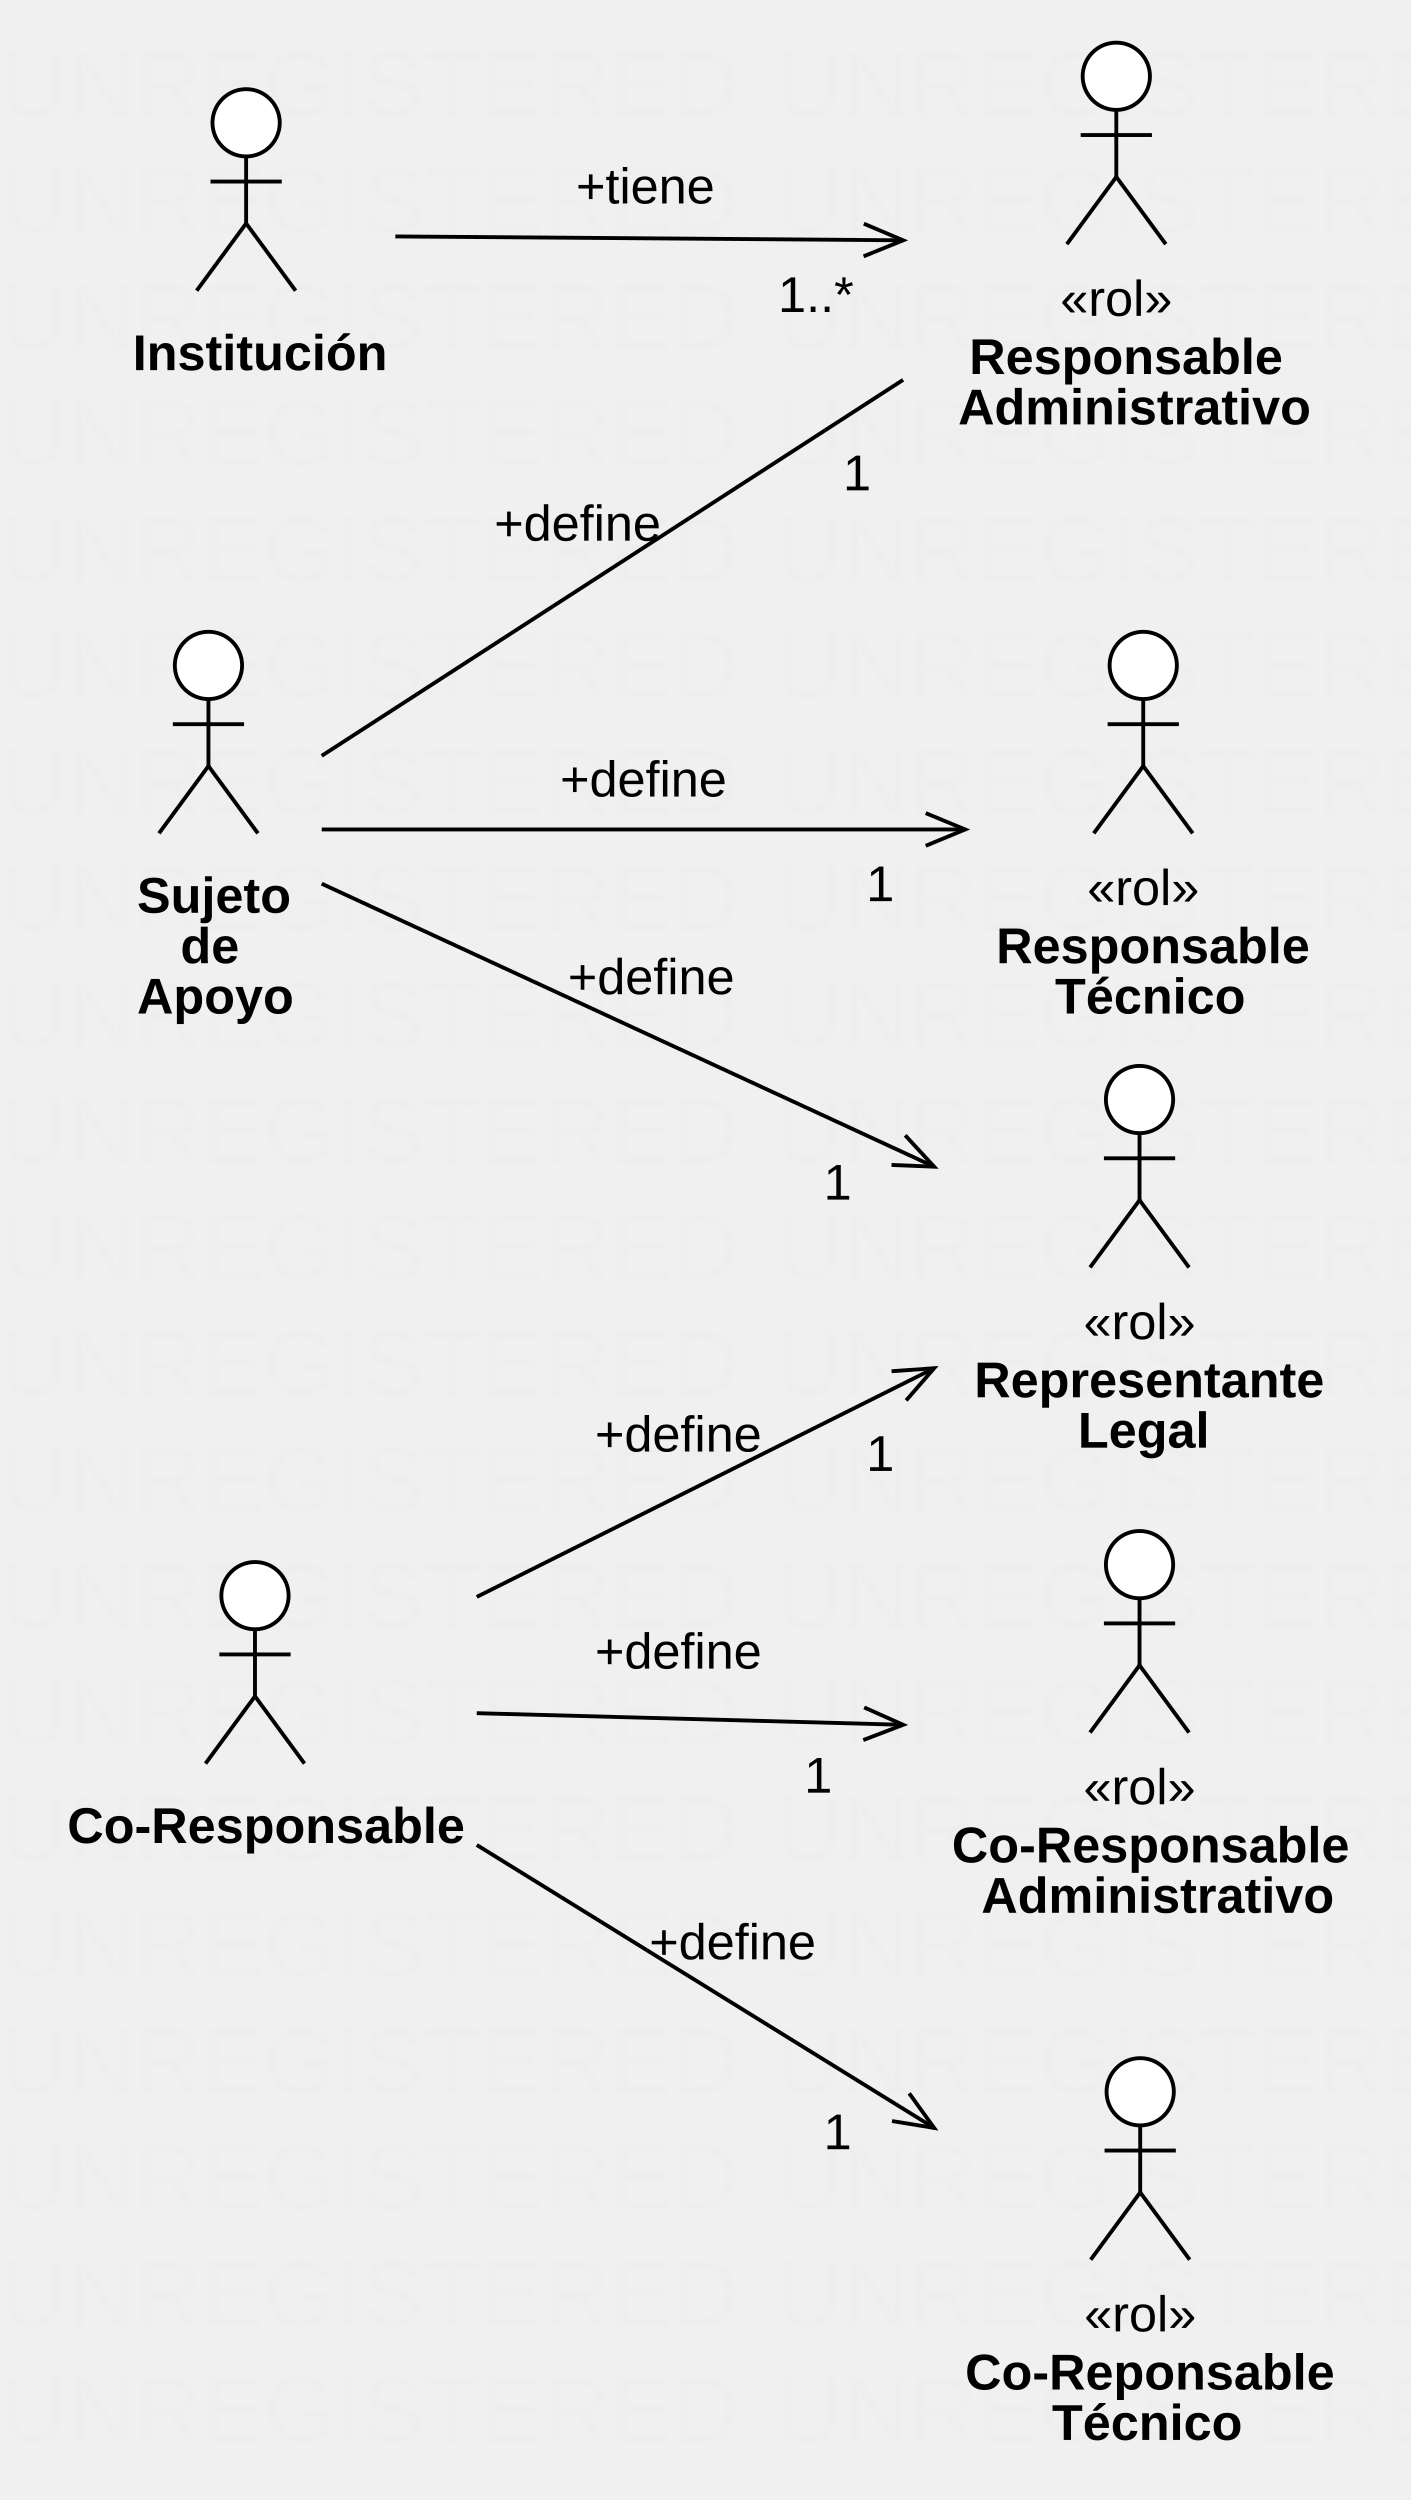
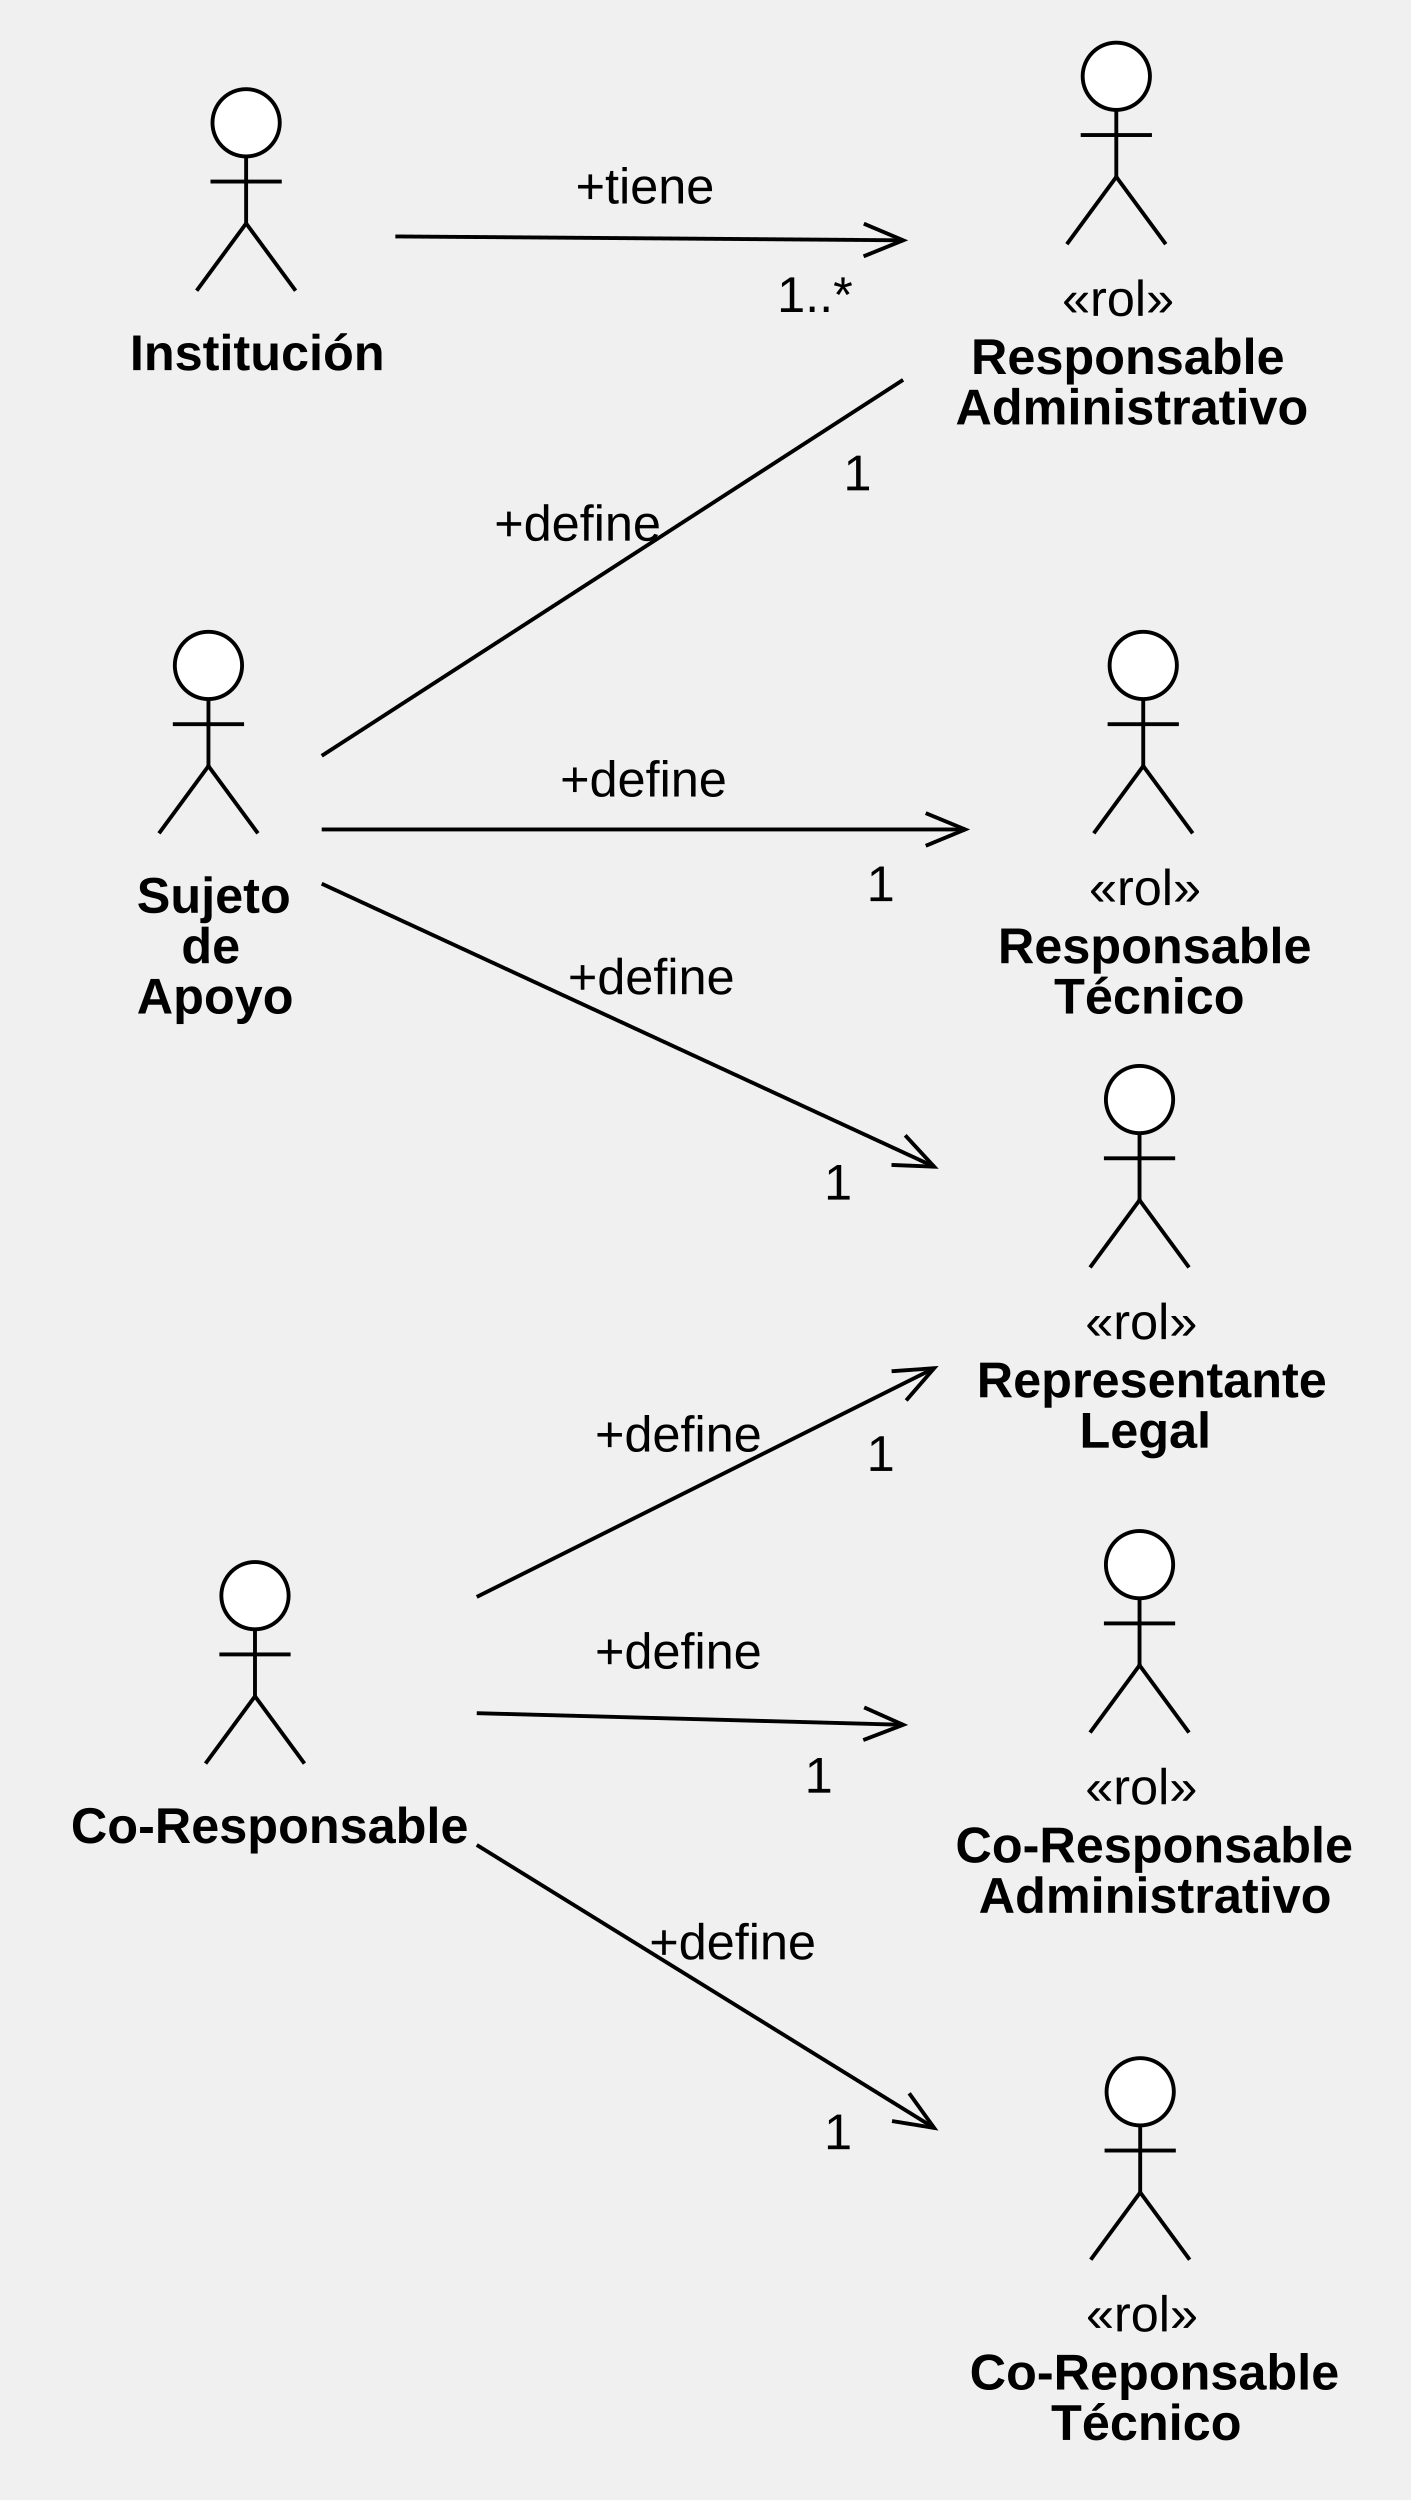
<svg xmlns="http://www.w3.org/2000/svg" version="1.1" width="364" height="645">
  <defs />
  <g>
-     <text fill="#eeeeee" stroke="none" font-family="Arial" font-size="24px" font-style="normal" font-weight="normal" text-decoration="none" x="0" y="0">UNREGISTERED</text>
-     <text fill="#eeeeee" stroke="none" font-family="Arial" font-size="24px" font-style="normal" font-weight="normal" text-decoration="none" x="0" y="30">UNREGISTERED</text>
-     <text fill="#eeeeee" stroke="none" font-family="Arial" font-size="24px" font-style="normal" font-weight="normal" text-decoration="none" x="0" y="60">UNREGISTERED</text>
-     <text fill="#eeeeee" stroke="none" font-family="Arial" font-size="24px" font-style="normal" font-weight="normal" text-decoration="none" x="0" y="90">UNREGISTERED</text>
-     <text fill="#eeeeee" stroke="none" font-family="Arial" font-size="24px" font-style="normal" font-weight="normal" text-decoration="none" x="0" y="120">UNREGISTERED</text>
-     <text fill="#eeeeee" stroke="none" font-family="Arial" font-size="24px" font-style="normal" font-weight="normal" text-decoration="none" x="0" y="150">UNREGISTERED</text>
-     <text fill="#eeeeee" stroke="none" font-family="Arial" font-size="24px" font-style="normal" font-weight="normal" text-decoration="none" x="0" y="180">UNREGISTERED</text>
-     <text fill="#eeeeee" stroke="none" font-family="Arial" font-size="24px" font-style="normal" font-weight="normal" text-decoration="none" x="0" y="210">UNREGISTERED</text>
-     <text fill="#eeeeee" stroke="none" font-family="Arial" font-size="24px" font-style="normal" font-weight="normal" text-decoration="none" x="0" y="240">UNREGISTERED</text>
-     <text fill="#eeeeee" stroke="none" font-family="Arial" font-size="24px" font-style="normal" font-weight="normal" text-decoration="none" x="0" y="270">UNREGISTERED</text>
-     <text fill="#eeeeee" stroke="none" font-family="Arial" font-size="24px" font-style="normal" font-weight="normal" text-decoration="none" x="0" y="300">UNREGISTERED</text>
-     <text fill="#eeeeee" stroke="none" font-family="Arial" font-size="24px" font-style="normal" font-weight="normal" text-decoration="none" x="0" y="330">UNREGISTERED</text>
-     <text fill="#eeeeee" stroke="none" font-family="Arial" font-size="24px" font-style="normal" font-weight="normal" text-decoration="none" x="0" y="360">UNREGISTERED</text>
-     <text fill="#eeeeee" stroke="none" font-family="Arial" font-size="24px" font-style="normal" font-weight="normal" text-decoration="none" x="0" y="390">UNREGISTERED</text>
-     <text fill="#eeeeee" stroke="none" font-family="Arial" font-size="24px" font-style="normal" font-weight="normal" text-decoration="none" x="0" y="420">UNREGISTERED</text>
-     <text fill="#eeeeee" stroke="none" font-family="Arial" font-size="24px" font-style="normal" font-weight="normal" text-decoration="none" x="0" y="450">UNREGISTERED</text>
-     <text fill="#eeeeee" stroke="none" font-family="Arial" font-size="24px" font-style="normal" font-weight="normal" text-decoration="none" x="0" y="480">UNREGISTERED</text>
-     <text fill="#eeeeee" stroke="none" font-family="Arial" font-size="24px" font-style="normal" font-weight="normal" text-decoration="none" x="0" y="510">UNREGISTERED</text>
-     <text fill="#eeeeee" stroke="none" font-family="Arial" font-size="24px" font-style="normal" font-weight="normal" text-decoration="none" x="0" y="540">UNREGISTERED</text>
-     <text fill="#eeeeee" stroke="none" font-family="Arial" font-size="24px" font-style="normal" font-weight="normal" text-decoration="none" x="0" y="570">UNREGISTERED</text>
-     <text fill="#eeeeee" stroke="none" font-family="Arial" font-size="24px" font-style="normal" font-weight="normal" text-decoration="none" x="0" y="600">UNREGISTERED</text>
-     <text fill="#eeeeee" stroke="none" font-family="Arial" font-size="24px" font-style="normal" font-weight="normal" text-decoration="none" x="0" y="630">UNREGISTERED</text>
-     <text fill="#eeeeee" stroke="none" font-family="Arial" font-size="24px" font-style="normal" font-weight="normal" text-decoration="none" x="200" y="0">UNREGISTERED</text>
-     <text fill="#eeeeee" stroke="none" font-family="Arial" font-size="24px" font-style="normal" font-weight="normal" text-decoration="none" x="200" y="30">UNREGISTERED</text>
-     <text fill="#eeeeee" stroke="none" font-family="Arial" font-size="24px" font-style="normal" font-weight="normal" text-decoration="none" x="200" y="60">UNREGISTERED</text>
-     <text fill="#eeeeee" stroke="none" font-family="Arial" font-size="24px" font-style="normal" font-weight="normal" text-decoration="none" x="200" y="90">UNREGISTERED</text>
-     <text fill="#eeeeee" stroke="none" font-family="Arial" font-size="24px" font-style="normal" font-weight="normal" text-decoration="none" x="200" y="120">UNREGISTERED</text>
-     <text fill="#eeeeee" stroke="none" font-family="Arial" font-size="24px" font-style="normal" font-weight="normal" text-decoration="none" x="200" y="150">UNREGISTERED</text>
-     <text fill="#eeeeee" stroke="none" font-family="Arial" font-size="24px" font-style="normal" font-weight="normal" text-decoration="none" x="200" y="180">UNREGISTERED</text>
-     <text fill="#eeeeee" stroke="none" font-family="Arial" font-size="24px" font-style="normal" font-weight="normal" text-decoration="none" x="200" y="210">UNREGISTERED</text>
-     <text fill="#eeeeee" stroke="none" font-family="Arial" font-size="24px" font-style="normal" font-weight="normal" text-decoration="none" x="200" y="240">UNREGISTERED</text>
-     <text fill="#eeeeee" stroke="none" font-family="Arial" font-size="24px" font-style="normal" font-weight="normal" text-decoration="none" x="200" y="270">UNREGISTERED</text>
-     <text fill="#eeeeee" stroke="none" font-family="Arial" font-size="24px" font-style="normal" font-weight="normal" text-decoration="none" x="200" y="300">UNREGISTERED</text>
-     <text fill="#eeeeee" stroke="none" font-family="Arial" font-size="24px" font-style="normal" font-weight="normal" text-decoration="none" x="200" y="330">UNREGISTERED</text>
-     <text fill="#eeeeee" stroke="none" font-family="Arial" font-size="24px" font-style="normal" font-weight="normal" text-decoration="none" x="200" y="360">UNREGISTERED</text>
-     <text fill="#eeeeee" stroke="none" font-family="Arial" font-size="24px" font-style="normal" font-weight="normal" text-decoration="none" x="200" y="390">UNREGISTERED</text>
-     <text fill="#eeeeee" stroke="none" font-family="Arial" font-size="24px" font-style="normal" font-weight="normal" text-decoration="none" x="200" y="420">UNREGISTERED</text>
-     <text fill="#eeeeee" stroke="none" font-family="Arial" font-size="24px" font-style="normal" font-weight="normal" text-decoration="none" x="200" y="450">UNREGISTERED</text>
-     <text fill="#eeeeee" stroke="none" font-family="Arial" font-size="24px" font-style="normal" font-weight="normal" text-decoration="none" x="200" y="480">UNREGISTERED</text>
-     <text fill="#eeeeee" stroke="none" font-family="Arial" font-size="24px" font-style="normal" font-weight="normal" text-decoration="none" x="200" y="510">UNREGISTERED</text>
-     <text fill="#eeeeee" stroke="none" font-family="Arial" font-size="24px" font-style="normal" font-weight="normal" text-decoration="none" x="200" y="540">UNREGISTERED</text>
-     <text fill="#eeeeee" stroke="none" font-family="Arial" font-size="24px" font-style="normal" font-weight="normal" text-decoration="none" x="200" y="570">UNREGISTERED</text>
-     <text fill="#eeeeee" stroke="none" font-family="Arial" font-size="24px" font-style="normal" font-weight="normal" text-decoration="none" x="200" y="600">UNREGISTERED</text>
-     <text fill="#eeeeee" stroke="none" font-family="Arial" font-size="24px" font-style="normal" font-weight="normal" text-decoration="none" x="200" y="630">UNREGISTERED</text>
    <g transform="translate(-78,-62) scale(1,1)">
      <path fill="#ffffff" stroke="none" d="M 132.821 93.68 C 132.821 88.886 136.707 85 141.5 85 C 146.293 85 150.179 88.886 150.179 93.68 C 150.179 98.474 146.293 102.36 141.5 102.36 C 136.707 102.36 132.821 98.474 132.821 93.68 Z" />
    </g>
    <g transform="translate(-78,-62) scale(1,1)">
      <path fill="none" stroke="#000000" d="M 132.821 93.68 C 132.821 88.886 136.707 85 141.5 85 C 146.293 85 150.179 88.886 150.179 93.68 C 150.179 98.474 146.293 102.36 141.5 102.36 C 136.707 102.36 132.821 98.474 132.821 93.68 Z" stroke-miterlimit="10" />
    </g>
    <g transform="translate(-78,-62) scale(1,1)">
      <path fill="none" stroke="#000000" d="M 141.5 102.36 L 141.5 119.64" stroke-miterlimit="10" />
    </g>
    <g transform="translate(-78,-62) scale(1,1)">
      <path fill="none" stroke="#000000" d="M 132.31 108.84 L 150.69 108.84" stroke-miterlimit="10" />
    </g>
    <g transform="translate(-78,-62) scale(1,1)">
      <path fill="none" stroke="#000000" d="M 141.5 119.64 L 128.736 137" stroke-miterlimit="10" />
    </g>
    <g transform="translate(-78,-62) scale(1,1)">
      <path fill="none" stroke="#000000" d="M 141.5 119.64 L 154.264 137" stroke-miterlimit="10" />
    </g>
    <g transform="translate(-78,-62) scale(1,1)">
      <g>
        <path fill="none" stroke="none" />
-         <text fill="#000000" stroke="none" font-family="Arial" font-size="13px" font-style="normal" font-weight="bold" text-decoration="none" x="112.234" y="157.5">Institución</text>
+         <text fill="#000000" stroke="none" font-family="Arial" font-size="13px" font-style="normal" font-weight="bold" text-decoration="none" x="111.5" y="157.5">Institución</text>
      </g>
    </g>
    <g transform="translate(-78,-62) scale(1,1)">
      <path fill="#ffffff" stroke="none" d="M 123.1 233.68 C 123.1 228.886 126.986 225 131.78 225 C 136.573 225 140.459 228.886 140.459 233.68 C 140.459 238.474 136.573 242.36 131.78 242.36 C 126.986 242.36 123.1 238.474 123.1 233.68 Z" />
    </g>
    <g transform="translate(-78,-62) scale(1,1)">
      <path fill="none" stroke="#000000" d="M 123.1 233.68 C 123.1 228.886 126.986 225 131.78 225 C 136.573 225 140.459 228.886 140.459 233.68 C 140.459 238.474 136.573 242.36 131.78 242.36 C 126.986 242.36 123.1 238.474 123.1 233.68 Z" stroke-miterlimit="10" />
    </g>
    <g transform="translate(-78,-62) scale(1,1)">
      <path fill="none" stroke="#000000" d="M 131.78 242.36 L 131.78 259.64" stroke-miterlimit="10" />
    </g>
    <g transform="translate(-78,-62) scale(1,1)">
      <path fill="none" stroke="#000000" d="M 122.59 248.84 L 140.969 248.84" stroke-miterlimit="10" />
    </g>
    <g transform="translate(-78,-62) scale(1,1)">
      <path fill="none" stroke="#000000" d="M 131.78 259.64 L 119.016 277" stroke-miterlimit="10" />
    </g>
    <g transform="translate(-78,-62) scale(1,1)">
      <path fill="none" stroke="#000000" d="M 131.78 259.64 L 144.543 277" stroke-miterlimit="10" />
    </g>
    <g transform="translate(-78,-62) scale(1,1)">
      <g>
        <path fill="none" stroke="none" />
-         <text fill="#000000" stroke="none" font-family="Arial" font-size="13px" font-style="normal" font-weight="bold" text-decoration="none" x="113.349" y="297.5">Sujeto</text>
-         <text fill="#000000" stroke="none" font-family="Arial" font-size="13px" font-style="normal" font-weight="bold" text-decoration="none" x="124.55" y="310.5">de</text>
-         <text fill="#000000" stroke="none" font-family="Arial" font-size="13px" font-style="normal" font-weight="bold" text-decoration="none" x="113.349" y="323.5">Apoyo</text>
+         <text fill="#000000" stroke="none" font-family="Arial" font-size="13px" font-style="normal" font-weight="bold" text-decoration="none" x="113.28" y="297.5">Sujeto</text>
+         <text fill="#000000" stroke="none" font-family="Arial" font-size="13px" font-style="normal" font-weight="bold" text-decoration="none" x="124.78" y="310.5">de</text>
+         <text fill="#000000" stroke="none" font-family="Arial" font-size="13px" font-style="normal" font-weight="bold" text-decoration="none" x="113.28" y="323.5">Apoyo</text>
      </g>
    </g>
    <g transform="translate(-78,-62) scale(1,1)">
      <path fill="#ffffff" stroke="none" d="M 135.107 473.68 C 135.107 468.886 138.992 465 143.786 465 C 148.579 465 152.465 468.886 152.465 473.68 C 152.465 478.474 148.579 482.36 143.786 482.36 C 138.992 482.36 135.107 478.474 135.107 473.68 Z" />
    </g>
    <g transform="translate(-78,-62) scale(1,1)">
      <path fill="none" stroke="#000000" d="M 135.107 473.68 C 135.107 468.886 138.992 465 143.786 465 C 148.579 465 152.465 468.886 152.465 473.68 C 152.465 478.474 148.579 482.36 143.786 482.36 C 138.992 482.36 135.107 478.474 135.107 473.68 Z" stroke-miterlimit="10" />
    </g>
    <g transform="translate(-78,-62) scale(1,1)">
      <path fill="none" stroke="#000000" d="M 143.786 482.36 L 143.786 499.64" stroke-miterlimit="10" />
    </g>
    <g transform="translate(-78,-62) scale(1,1)">
      <path fill="none" stroke="#000000" d="M 134.596 488.84 L 152.976 488.84" stroke-miterlimit="10" />
    </g>
    <g transform="translate(-78,-62) scale(1,1)">
      <path fill="none" stroke="#000000" d="M 143.786 499.64 L 131.022 517" stroke-miterlimit="10" />
    </g>
    <g transform="translate(-78,-62) scale(1,1)">
      <path fill="none" stroke="#000000" d="M 143.786 499.64 L 156.55 517" stroke-miterlimit="10" />
    </g>
    <g transform="translate(-78,-62) scale(1,1)">
      <g>
        <path fill="none" stroke="none" />
-         <text fill="#000000" stroke="none" font-family="Arial" font-size="13px" font-style="normal" font-weight="bold" text-decoration="none" x="95.369" y="537.5">Co-Responsable</text>
+         <text fill="#000000" stroke="none" font-family="Arial" font-size="13px" font-style="normal" font-weight="bold" text-decoration="none" x="96.286" y="537.5">Co-Responsable</text>
      </g>
    </g>
    <g transform="translate(-78,-62) scale(1,1)">
      <path fill="#ffffff" stroke="none" d="M 357.327 81.68 C 357.327 76.886 361.213 73 366.006 73 C 370.8 73 374.686 76.886 374.686 81.68 C 374.686 86.474 370.8 90.36 366.006 90.36 C 361.213 90.36 357.327 86.474 357.327 81.68 Z" />
    </g>
    <g transform="translate(-78,-62) scale(1,1)">
      <path fill="none" stroke="#000000" d="M 357.327 81.68 C 357.327 76.886 361.213 73 366.006 73 C 370.8 73 374.686 76.886 374.686 81.68 C 374.686 86.474 370.8 90.36 366.006 90.36 C 361.213 90.36 357.327 86.474 357.327 81.68 Z" stroke-miterlimit="10" />
    </g>
    <g transform="translate(-78,-62) scale(1,1)">
      <path fill="none" stroke="#000000" d="M 366.006 90.36 L 366.006 107.64" stroke-miterlimit="10" />
    </g>
    <g transform="translate(-78,-62) scale(1,1)">
      <path fill="none" stroke="#000000" d="M 356.817 96.84 L 375.196 96.84" stroke-miterlimit="10" />
    </g>
    <g transform="translate(-78,-62) scale(1,1)">
      <path fill="none" stroke="#000000" d="M 366.006 107.64 L 353.243 125" stroke-miterlimit="10" />
    </g>
    <g transform="translate(-78,-62) scale(1,1)">
      <path fill="none" stroke="#000000" d="M 366.006 107.64 L 378.77 125" stroke-miterlimit="10" />
    </g>
    <g transform="translate(-78,-62) scale(1,1)">
      <g>
        <path fill="none" stroke="none" />
-         <text fill="#000000" stroke="none" font-family="Arial" font-size="13px" font-style="normal" font-weight="normal" text-decoration="none" x="351.553" y="143.5">«rol»</text>
-       </g>
-     </g>
-     <g transform="translate(-78,-62) scale(1,1)">
-       <g>
-         <path fill="none" stroke="none" />
-         <text fill="#000000" stroke="none" font-family="Arial" font-size="13px" font-style="normal" font-weight="bold" text-decoration="none" x="328.063" y="158.5">Responsable</text>
-         <text fill="#000000" stroke="none" font-family="Arial" font-size="13px" font-style="normal" font-weight="bold" text-decoration="none" x="325.188" y="171.5">Administrativo</text>
+         <text fill="#000000" stroke="none" font-family="Arial" font-size="13px" font-style="normal" font-weight="normal" text-decoration="none" x="352.006" y="143.5">«rol»</text>
+       </g>
+     </g>
+     <g transform="translate(-78,-62) scale(1,1)">
+       <g>
+         <path fill="none" stroke="none" />
+         <text fill="#000000" stroke="none" font-family="Arial" font-size="13px" font-style="normal" font-weight="bold" text-decoration="none" x="328.506" y="158.5">Responsable</text>
+         <text fill="#000000" stroke="none" font-family="Arial" font-size="13px" font-style="normal" font-weight="bold" text-decoration="none" x="324.506" y="171.5">Administrativo</text>
      </g>
    </g>
    <g transform="translate(-78,-62) scale(1,1)">
      <path fill="#ffffff" stroke="none" d="M 363.321 465.68 C 363.321 460.886 367.207 457 372 457 C 376.793 457 380.679 460.886 380.679 465.68 C 380.679 470.474 376.793 474.36 372 474.36 C 367.207 474.36 363.321 470.474 363.321 465.68 Z" />
    </g>
    <g transform="translate(-78,-62) scale(1,1)">
      <path fill="none" stroke="#000000" d="M 363.321 465.68 C 363.321 460.886 367.207 457 372 457 C 376.793 457 380.679 460.886 380.679 465.68 C 380.679 470.474 376.793 474.36 372 474.36 C 367.207 474.36 363.321 470.474 363.321 465.68 Z" stroke-miterlimit="10" />
    </g>
    <g transform="translate(-78,-62) scale(1,1)">
      <path fill="none" stroke="#000000" d="M 372 474.36 L 372 491.64" stroke-miterlimit="10" />
    </g>
    <g transform="translate(-78,-62) scale(1,1)">
      <path fill="none" stroke="#000000" d="M 362.81 480.84 L 381.19 480.84" stroke-miterlimit="10" />
    </g>
    <g transform="translate(-78,-62) scale(1,1)">
      <path fill="none" stroke="#000000" d="M 372 491.64 L 359.236 509" stroke-miterlimit="10" />
    </g>
    <g transform="translate(-78,-62) scale(1,1)">
      <path fill="none" stroke="#000000" d="M 372 491.64 L 384.764 509" stroke-miterlimit="10" />
    </g>
    <g transform="translate(-78,-62) scale(1,1)">
      <g>
        <path fill="none" stroke="none" />
-         <text fill="#000000" stroke="none" font-family="Arial" font-size="13px" font-style="normal" font-weight="normal" text-decoration="none" x="357.546" y="527.5">«rol»</text>
-       </g>
-     </g>
-     <g transform="translate(-78,-62) scale(1,1)">
-       <g>
-         <path fill="none" stroke="none" />
-         <text fill="#000000" stroke="none" font-family="Arial" font-size="13px" font-style="normal" font-weight="bold" text-decoration="none" x="323.583" y="542.5">Co-Responsable</text>
-         <text fill="#000000" stroke="none" font-family="Arial" font-size="13px" font-style="normal" font-weight="bold" text-decoration="none" x="331.181" y="555.5">Administrativo</text>
+         <text fill="#000000" stroke="none" font-family="Arial" font-size="13px" font-style="normal" font-weight="normal" text-decoration="none" x="358" y="527.5">«rol»</text>
+       </g>
+     </g>
+     <g transform="translate(-78,-62) scale(1,1)">
+       <g>
+         <path fill="none" stroke="none" />
+         <text fill="#000000" stroke="none" font-family="Arial" font-size="13px" font-style="normal" font-weight="bold" text-decoration="none" x="324.5" y="542.5">Co-Responsable</text>
+         <text fill="#000000" stroke="none" font-family="Arial" font-size="13px" font-style="normal" font-weight="bold" text-decoration="none" x="330.5" y="555.5">Administrativo</text>
      </g>
    </g>
    <g transform="translate(-78,-62) scale(1,1)">
      <path fill="#ffffff" stroke="none" d="M 363.321 345.68 C 363.321 340.886 367.207 337 372 337 C 376.793 337 380.679 340.886 380.679 345.68 C 380.679 350.474 376.793 354.36 372 354.36 C 367.207 354.36 363.321 350.474 363.321 345.68 Z" />
    </g>
    <g transform="translate(-78,-62) scale(1,1)">
      <path fill="none" stroke="#000000" d="M 363.321 345.68 C 363.321 340.886 367.207 337 372 337 C 376.793 337 380.679 340.886 380.679 345.68 C 380.679 350.474 376.793 354.36 372 354.36 C 367.207 354.36 363.321 350.474 363.321 345.68 Z" stroke-miterlimit="10" />
    </g>
    <g transform="translate(-78,-62) scale(1,1)">
      <path fill="none" stroke="#000000" d="M 372 354.36 L 372 371.64" stroke-miterlimit="10" />
    </g>
    <g transform="translate(-78,-62) scale(1,1)">
      <path fill="none" stroke="#000000" d="M 362.81 360.84 L 381.19 360.84" stroke-miterlimit="10" />
    </g>
    <g transform="translate(-78,-62) scale(1,1)">
      <path fill="none" stroke="#000000" d="M 372 371.64 L 359.236 389" stroke-miterlimit="10" />
    </g>
    <g transform="translate(-78,-62) scale(1,1)">
      <path fill="none" stroke="#000000" d="M 372 371.64 L 384.764 389" stroke-miterlimit="10" />
    </g>
    <g transform="translate(-78,-62) scale(1,1)">
      <g>
        <path fill="none" stroke="none" />
-         <text fill="#000000" stroke="none" font-family="Arial" font-size="13px" font-style="normal" font-weight="normal" text-decoration="none" x="357.546" y="407.5">«rol»</text>
-       </g>
-     </g>
-     <g transform="translate(-78,-62) scale(1,1)">
-       <g>
-         <path fill="none" stroke="none" />
-         <text fill="#000000" stroke="none" font-family="Arial" font-size="13px" font-style="normal" font-weight="bold" text-decoration="none" x="329.36" y="422.5">Representante</text>
-         <text fill="#000000" stroke="none" font-family="Arial" font-size="13px" font-style="normal" font-weight="bold" text-decoration="none" x="356.096" y="435.5">Legal</text>
+         <text fill="#000000" stroke="none" font-family="Arial" font-size="13px" font-style="normal" font-weight="normal" text-decoration="none" x="358" y="407.5">«rol»</text>
+       </g>
+     </g>
+     <g transform="translate(-78,-62) scale(1,1)">
+       <g>
+         <path fill="none" stroke="none" />
+         <text fill="#000000" stroke="none" font-family="Arial" font-size="13px" font-style="normal" font-weight="bold" text-decoration="none" x="330" y="422.5">Representante</text>
+         <text fill="#000000" stroke="none" font-family="Arial" font-size="13px" font-style="normal" font-weight="bold" text-decoration="none" x="356.5" y="435.5">Legal</text>
      </g>
    </g>
    <g transform="translate(-78,-62) scale(1,1)">
      <path fill="#ffffff" stroke="none" d="M 364.278 233.68 C 364.278 228.886 368.163 225 372.957 225 C 377.75 225 381.636 228.886 381.636 233.68 C 381.636 238.474 377.75 242.36 372.957 242.36 C 368.163 242.36 364.278 238.474 364.278 233.68 Z" />
    </g>
    <g transform="translate(-78,-62) scale(1,1)">
      <path fill="none" stroke="#000000" d="M 364.278 233.68 C 364.278 228.886 368.163 225 372.957 225 C 377.75 225 381.636 228.886 381.636 233.68 C 381.636 238.474 377.75 242.36 372.957 242.36 C 368.163 242.36 364.278 238.474 364.278 233.68 Z" stroke-miterlimit="10" />
    </g>
    <g transform="translate(-78,-62) scale(1,1)">
      <path fill="none" stroke="#000000" d="M 372.957 242.36 L 372.957 259.64" stroke-miterlimit="10" />
    </g>
    <g transform="translate(-78,-62) scale(1,1)">
      <path fill="none" stroke="#000000" d="M 363.767 248.84 L 382.147 248.84" stroke-miterlimit="10" />
    </g>
    <g transform="translate(-78,-62) scale(1,1)">
      <path fill="none" stroke="#000000" d="M 372.957 259.64 L 360.193 277" stroke-miterlimit="10" />
    </g>
    <g transform="translate(-78,-62) scale(1,1)">
      <path fill="none" stroke="#000000" d="M 372.957 259.64 L 385.72 277" stroke-miterlimit="10" />
    </g>
    <g transform="translate(-78,-62) scale(1,1)">
      <g>
        <path fill="none" stroke="none" />
-         <text fill="#000000" stroke="none" font-family="Arial" font-size="13px" font-style="normal" font-weight="normal" text-decoration="none" x="358.503" y="295.5">«rol»</text>
-       </g>
-     </g>
-     <g transform="translate(-78,-62) scale(1,1)">
-       <g>
-         <path fill="none" stroke="none" />
-         <text fill="#000000" stroke="none" font-family="Arial" font-size="13px" font-style="normal" font-weight="bold" text-decoration="none" x="335.014" y="310.5">Responsable</text>
-         <text fill="#000000" stroke="none" font-family="Arial" font-size="13px" font-style="normal" font-weight="bold" text-decoration="none" x="350.197" y="323.5">Técnico</text>
+         <text fill="#000000" stroke="none" font-family="Arial" font-size="13px" font-style="normal" font-weight="normal" text-decoration="none" x="358.957" y="295.5">«rol»</text>
+       </g>
+     </g>
+     <g transform="translate(-78,-62) scale(1,1)">
+       <g>
+         <path fill="none" stroke="none" />
+         <text fill="#000000" stroke="none" font-family="Arial" font-size="13px" font-style="normal" font-weight="bold" text-decoration="none" x="335.457" y="310.5">Responsable</text>
+         <text fill="#000000" stroke="none" font-family="Arial" font-size="13px" font-style="normal" font-weight="bold" text-decoration="none" x="349.957" y="323.5">Técnico</text>
      </g>
    </g>
    <g transform="translate(-78,-62) scale(1,1)">
      <path fill="none" stroke="#000000" d="M 180 123 L 311 124" stroke-miterlimit="10" />
    </g>
    <g transform="translate(-78,-62) scale(1,1)">
      <path fill="none" stroke="#000000" d="M 300.805 128.132 L 311 124 L 300.87 119.713" stroke-miterlimit="10" />
    </g>
    <g transform="translate(-78,-62) scale(1,1)">
      <g>
        <path fill="none" stroke="none" />
-         <text fill="#000000" stroke="none" font-family="Arial" font-size="13px" font-style="normal" font-weight="normal" text-decoration="none" x="226.609" y="114.5">+tiene</text>
-       </g>
-     </g>
-     <g transform="translate(-78,-62) scale(1,1)">
-       <g>
-         <path fill="none" stroke="none" />
-         <text fill="#000000" stroke="none" font-family="Arial" font-size="13px" font-style="normal" font-weight="normal" text-decoration="none" x="278.744" y="142.5">1..*</text>
+         <text fill="#000000" stroke="none" font-family="Arial" font-size="13px" font-style="normal" font-weight="normal" text-decoration="none" x="226.5" y="114.5">+tiene</text>
+       </g>
+     </g>
+     <g transform="translate(-78,-62) scale(1,1)">
+       <g>
+         <path fill="none" stroke="none" />
+         <text fill="#000000" stroke="none" font-family="Arial" font-size="13px" font-style="normal" font-weight="normal" text-decoration="none" x="278.5" y="142.5">1..*</text>
      </g>
    </g>
    <g transform="translate(-78,-62) scale(1,1)">
      <path fill="none" stroke="#000000" d="M 161 257 L 311 160" stroke-miterlimit="10" />
    </g>
    <g transform="translate(-78,-62) scale(1,1)">
      <g>
        <path fill="none" stroke="none" />
-         <text fill="#000000" stroke="none" font-family="Arial" font-size="13px" font-style="normal" font-weight="normal" text-decoration="none" x="205.5" y="201.5">+define</text>
-       </g>
-     </g>
-     <g transform="translate(-78,-62) scale(1,1)">
-       <g>
-         <path fill="none" stroke="none" />
-         <text fill="#000000" stroke="none" font-family="Arial" font-size="13px" font-style="normal" font-weight="normal" text-decoration="none" x="295.5" y="188.5">1</text>
+         <text fill="#000000" stroke="none" font-family="Arial" font-size="13px" font-style="normal" font-weight="normal" text-decoration="none" x="205.506" y="201.5">+define</text>
+       </g>
+     </g>
+     <g transform="translate(-78,-62) scale(1,1)">
+       <g>
+         <path fill="none" stroke="none" />
+         <text fill="#000000" stroke="none" font-family="Arial" font-size="13px" font-style="normal" font-weight="normal" text-decoration="none" x="295.615" y="188.5">1</text>
      </g>
    </g>
    <g transform="translate(-78,-62) scale(1,1)">
      <path fill="none" stroke="#000000" d="M 201 504 L 311 507" stroke-miterlimit="10" />
    </g>
    <g transform="translate(-78,-62) scale(1,1)">
      <path fill="none" stroke="#000000" d="M 300.726 510.931 L 311 507 L 300.956 502.515" stroke-miterlimit="10" />
    </g>
    <g transform="translate(-78,-62) scale(1,1)">
      <g>
        <path fill="none" stroke="none" />
-         <text fill="#000000" stroke="none" font-family="Arial" font-size="13px" font-style="normal" font-weight="normal" text-decoration="none" x="231.5" y="492.5">+define</text>
-       </g>
-     </g>
-     <g transform="translate(-78,-62) scale(1,1)">
-       <g>
-         <path fill="none" stroke="none" />
-         <text fill="#000000" stroke="none" font-family="Arial" font-size="13px" font-style="normal" font-weight="normal" text-decoration="none" x="285.5" y="524.5">1</text>
+         <text fill="#000000" stroke="none" font-family="Arial" font-size="13px" font-style="normal" font-weight="normal" text-decoration="none" x="231.506" y="492.5">+define</text>
+       </g>
+     </g>
+     <g transform="translate(-78,-62) scale(1,1)">
+       <g>
+         <path fill="none" stroke="none" />
+         <text fill="#000000" stroke="none" font-family="Arial" font-size="13px" font-style="normal" font-weight="normal" text-decoration="none" x="285.615" y="524.5">1</text>
      </g>
    </g>
    <g transform="translate(-78,-62) scale(1,1)">
      <path fill="none" stroke="#000000" d="M 161 290 L 319 363" stroke-miterlimit="10" />
    </g>
    <g transform="translate(-78,-62) scale(1,1)">
      <path fill="none" stroke="#000000" d="M 308.009 362.559 L 319 363 L 311.54 354.916" stroke-miterlimit="10" />
    </g>
    <g transform="translate(-78,-62) scale(1,1)">
      <g>
        <path fill="none" stroke="none" />
-         <text fill="#000000" stroke="none" font-family="Arial" font-size="13px" font-style="normal" font-weight="normal" text-decoration="none" x="224.5" y="318.5">+define</text>
-       </g>
-     </g>
-     <g transform="translate(-78,-62) scale(1,1)">
-       <g>
-         <path fill="none" stroke="none" />
-         <text fill="#000000" stroke="none" font-family="Arial" font-size="13px" font-style="normal" font-weight="normal" text-decoration="none" x="290.5" y="371.5">1</text>
+         <text fill="#000000" stroke="none" font-family="Arial" font-size="13px" font-style="normal" font-weight="normal" text-decoration="none" x="224.506" y="318.5">+define</text>
+       </g>
+     </g>
+     <g transform="translate(-78,-62) scale(1,1)">
+       <g>
+         <path fill="none" stroke="none" />
+         <text fill="#000000" stroke="none" font-family="Arial" font-size="13px" font-style="normal" font-weight="normal" text-decoration="none" x="290.615" y="371.5">1</text>
      </g>
    </g>
    <g transform="translate(-78,-62) scale(1,1)">
      <path fill="none" stroke="#000000" d="M 161 276 L 327 276" stroke-miterlimit="10" />
    </g>
    <g transform="translate(-78,-62) scale(1,1)">
      <path fill="none" stroke="#000000" d="M 316.837 280.21 L 327 276 L 316.837 271.79" stroke-miterlimit="10" />
    </g>
    <g transform="translate(-78,-62) scale(1,1)">
      <g>
        <path fill="none" stroke="none" />
-         <text fill="#000000" stroke="none" font-family="Arial" font-size="13px" font-style="normal" font-weight="normal" text-decoration="none" x="222.5" y="267.5">+define</text>
-       </g>
-     </g>
-     <g transform="translate(-78,-62) scale(1,1)">
-       <g>
-         <path fill="none" stroke="none" />
-         <text fill="#000000" stroke="none" font-family="Arial" font-size="13px" font-style="normal" font-weight="normal" text-decoration="none" x="301.5" y="294.5">1</text>
+         <text fill="#000000" stroke="none" font-family="Arial" font-size="13px" font-style="normal" font-weight="normal" text-decoration="none" x="222.506" y="267.5">+define</text>
+       </g>
+     </g>
+     <g transform="translate(-78,-62) scale(1,1)">
+       <g>
+         <path fill="none" stroke="none" />
+         <text fill="#000000" stroke="none" font-family="Arial" font-size="13px" font-style="normal" font-weight="normal" text-decoration="none" x="301.615" y="294.5">1</text>
      </g>
    </g>
    <g transform="translate(-78,-62) scale(1,1)">
      <path fill="#ffffff" stroke="none" d="M 363.492 601.68 C 363.492 596.886 367.377 593 372.171 593 C 376.964 593 380.85 596.886 380.85 601.68 C 380.85 606.474 376.964 610.36 372.171 610.36 C 367.377 610.36 363.492 606.474 363.492 601.68 Z" />
    </g>
    <g transform="translate(-78,-62) scale(1,1)">
      <path fill="none" stroke="#000000" d="M 363.492 601.68 C 363.492 596.886 367.377 593 372.171 593 C 376.964 593 380.85 596.886 380.85 601.68 C 380.85 606.474 376.964 610.36 372.171 610.36 C 367.377 610.36 363.492 606.474 363.492 601.68 Z" stroke-miterlimit="10" />
    </g>
    <g transform="translate(-78,-62) scale(1,1)">
      <path fill="none" stroke="#000000" d="M 372.171 610.36 L 372.171 627.64" stroke-miterlimit="10" />
    </g>
    <g transform="translate(-78,-62) scale(1,1)">
      <path fill="none" stroke="#000000" d="M 362.981 616.84 L 381.361 616.84" stroke-miterlimit="10" />
    </g>
    <g transform="translate(-78,-62) scale(1,1)">
      <path fill="none" stroke="#000000" d="M 372.171 627.64 L 359.407 645" stroke-miterlimit="10" />
    </g>
    <g transform="translate(-78,-62) scale(1,1)">
      <path fill="none" stroke="#000000" d="M 372.171 627.64 L 384.935 645" stroke-miterlimit="10" />
    </g>
    <g transform="translate(-78,-62) scale(1,1)">
      <g>
        <path fill="none" stroke="none" />
-         <text fill="#000000" stroke="none" font-family="Arial" font-size="13px" font-style="normal" font-weight="normal" text-decoration="none" x="357.717" y="663.5">«rol»</text>
-       </g>
-     </g>
-     <g transform="translate(-78,-62) scale(1,1)">
-       <g>
-         <path fill="none" stroke="none" />
-         <text fill="#000000" stroke="none" font-family="Arial" font-size="13px" font-style="normal" font-weight="bold" text-decoration="none" x="327.004" y="678.5">Co-Reponsable</text>
-         <text fill="#000000" stroke="none" font-family="Arial" font-size="13px" font-style="normal" font-weight="bold" text-decoration="none" x="349.411" y="691.5">Técnico</text>
+         <text fill="#000000" stroke="none" font-family="Arial" font-size="13px" font-style="normal" font-weight="normal" text-decoration="none" x="358.171" y="663.5">«rol»</text>
+       </g>
+     </g>
+     <g transform="translate(-78,-62) scale(1,1)">
+       <g>
+         <path fill="none" stroke="none" />
+         <text fill="#000000" stroke="none" font-family="Arial" font-size="13px" font-style="normal" font-weight="bold" text-decoration="none" x="328.171" y="678.5">Co-Reponsable</text>
+         <text fill="#000000" stroke="none" font-family="Arial" font-size="13px" font-style="normal" font-weight="bold" text-decoration="none" x="349.171" y="691.5">Técnico</text>
      </g>
    </g>
    <g transform="translate(-78,-62) scale(1,1)">
      <path fill="none" stroke="#000000" d="M 201 538 L 319 611" stroke-miterlimit="10" />
    </g>
    <g transform="translate(-78,-62) scale(1,1)">
      <path fill="none" stroke="#000000" d="M 308.143 609.233 L 319 611 L 312.572 602.073" stroke-miterlimit="10" />
    </g>
    <g transform="translate(-78,-62) scale(1,1)">
      <g>
        <path fill="none" stroke="none" />
-         <text fill="#000000" stroke="none" font-family="Arial" font-size="13px" font-style="normal" font-weight="normal" text-decoration="none" x="245.5" y="567.5">+define</text>
-       </g>
-     </g>
-     <g transform="translate(-78,-62) scale(1,1)">
-       <g>
-         <path fill="none" stroke="none" />
-         <text fill="#000000" stroke="none" font-family="Arial" font-size="13px" font-style="normal" font-weight="normal" text-decoration="none" x="290.5" y="616.5">1</text>
+         <text fill="#000000" stroke="none" font-family="Arial" font-size="13px" font-style="normal" font-weight="normal" text-decoration="none" x="245.506" y="567.5">+define</text>
+       </g>
+     </g>
+     <g transform="translate(-78,-62) scale(1,1)">
+       <g>
+         <path fill="none" stroke="none" />
+         <text fill="#000000" stroke="none" font-family="Arial" font-size="13px" font-style="normal" font-weight="normal" text-decoration="none" x="290.615" y="616.5">1</text>
      </g>
    </g>
    <g transform="translate(-78,-62) scale(1,1)">
      <path fill="none" stroke="#000000" d="M 201 474 L 319 415" stroke-miterlimit="10" />
    </g>
    <g transform="translate(-78,-62) scale(1,1)">
      <path fill="none" stroke="#000000" d="M 311.793 423.31 L 319 415 L 308.028 415.78" stroke-miterlimit="10" />
    </g>
    <g transform="translate(-78,-62) scale(1,1)">
      <g>
        <path fill="none" stroke="none" />
-         <text fill="#000000" stroke="none" font-family="Arial" font-size="13px" font-style="normal" font-weight="normal" text-decoration="none" x="231.5" y="436.5">+define</text>
-       </g>
-     </g>
-     <g transform="translate(-78,-62) scale(1,1)">
-       <g>
-         <path fill="none" stroke="none" />
-         <text fill="#000000" stroke="none" font-family="Arial" font-size="13px" font-style="normal" font-weight="normal" text-decoration="none" x="301.5" y="441.5">1</text>
+         <text fill="#000000" stroke="none" font-family="Arial" font-size="13px" font-style="normal" font-weight="normal" text-decoration="none" x="231.506" y="436.5">+define</text>
+       </g>
+     </g>
+     <g transform="translate(-78,-62) scale(1,1)">
+       <g>
+         <path fill="none" stroke="none" />
+         <text fill="#000000" stroke="none" font-family="Arial" font-size="13px" font-style="normal" font-weight="normal" text-decoration="none" x="301.615" y="441.5">1</text>
      </g>
    </g>
  </g>
</svg>
